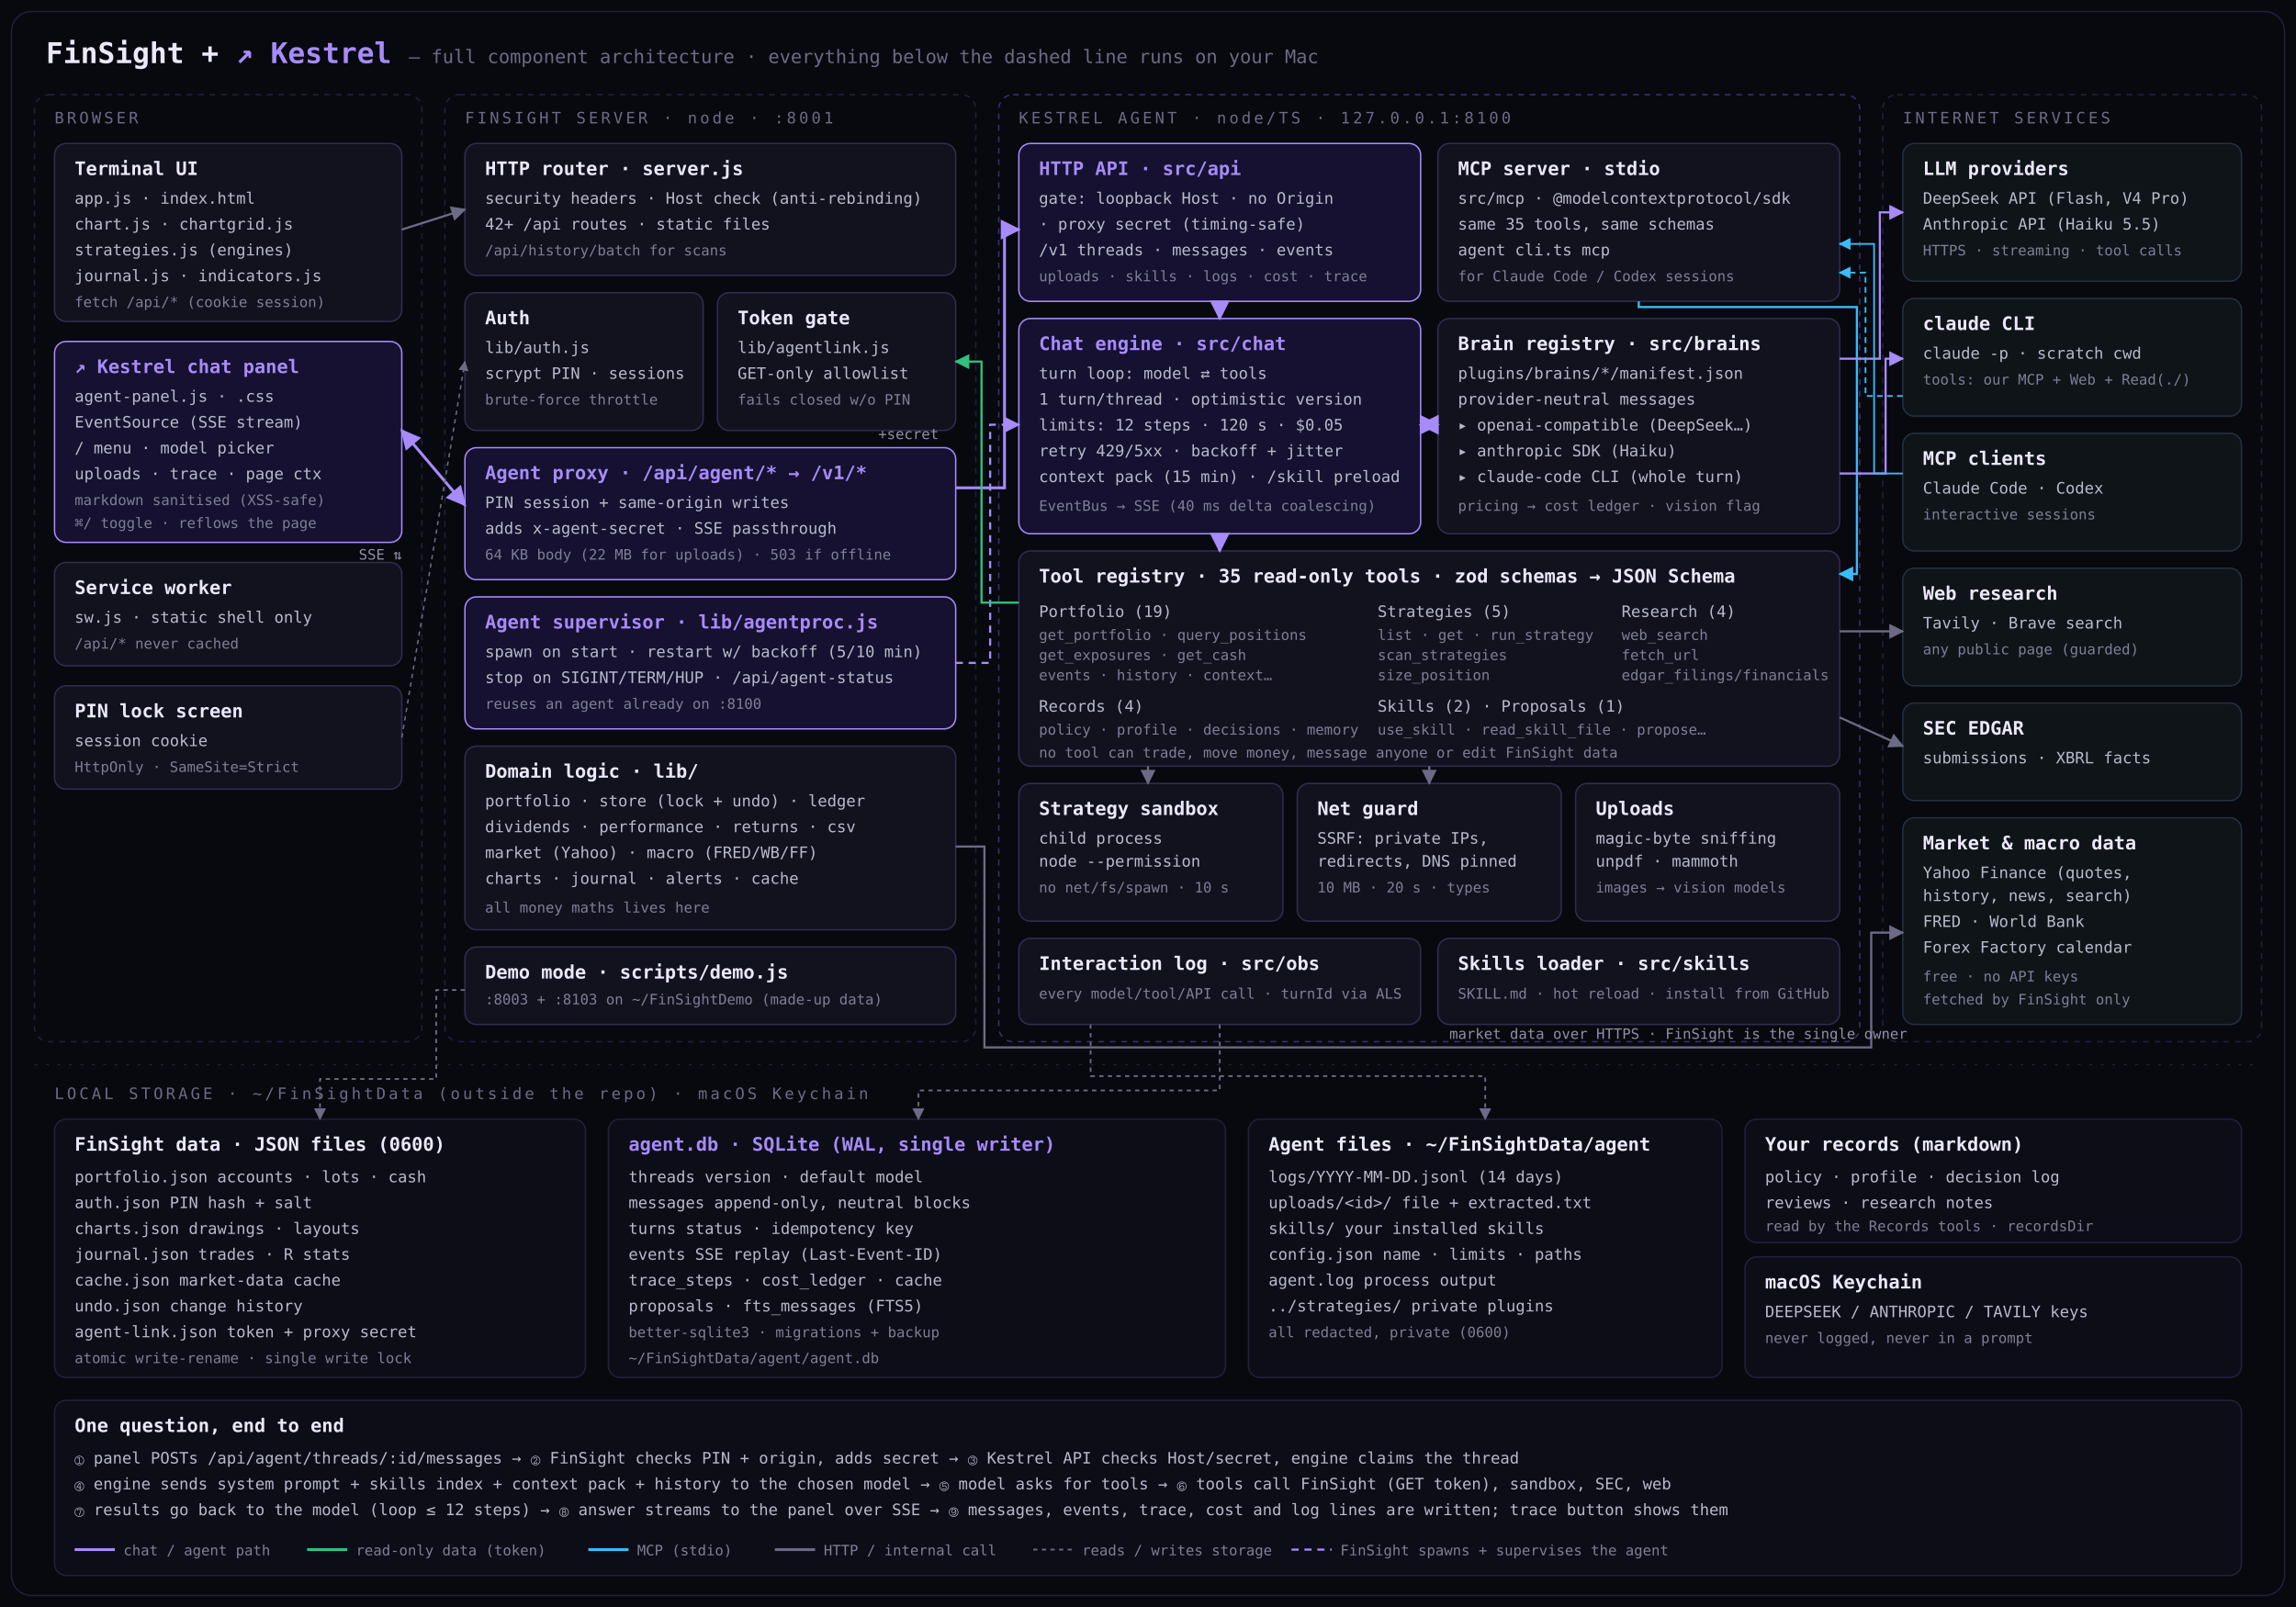
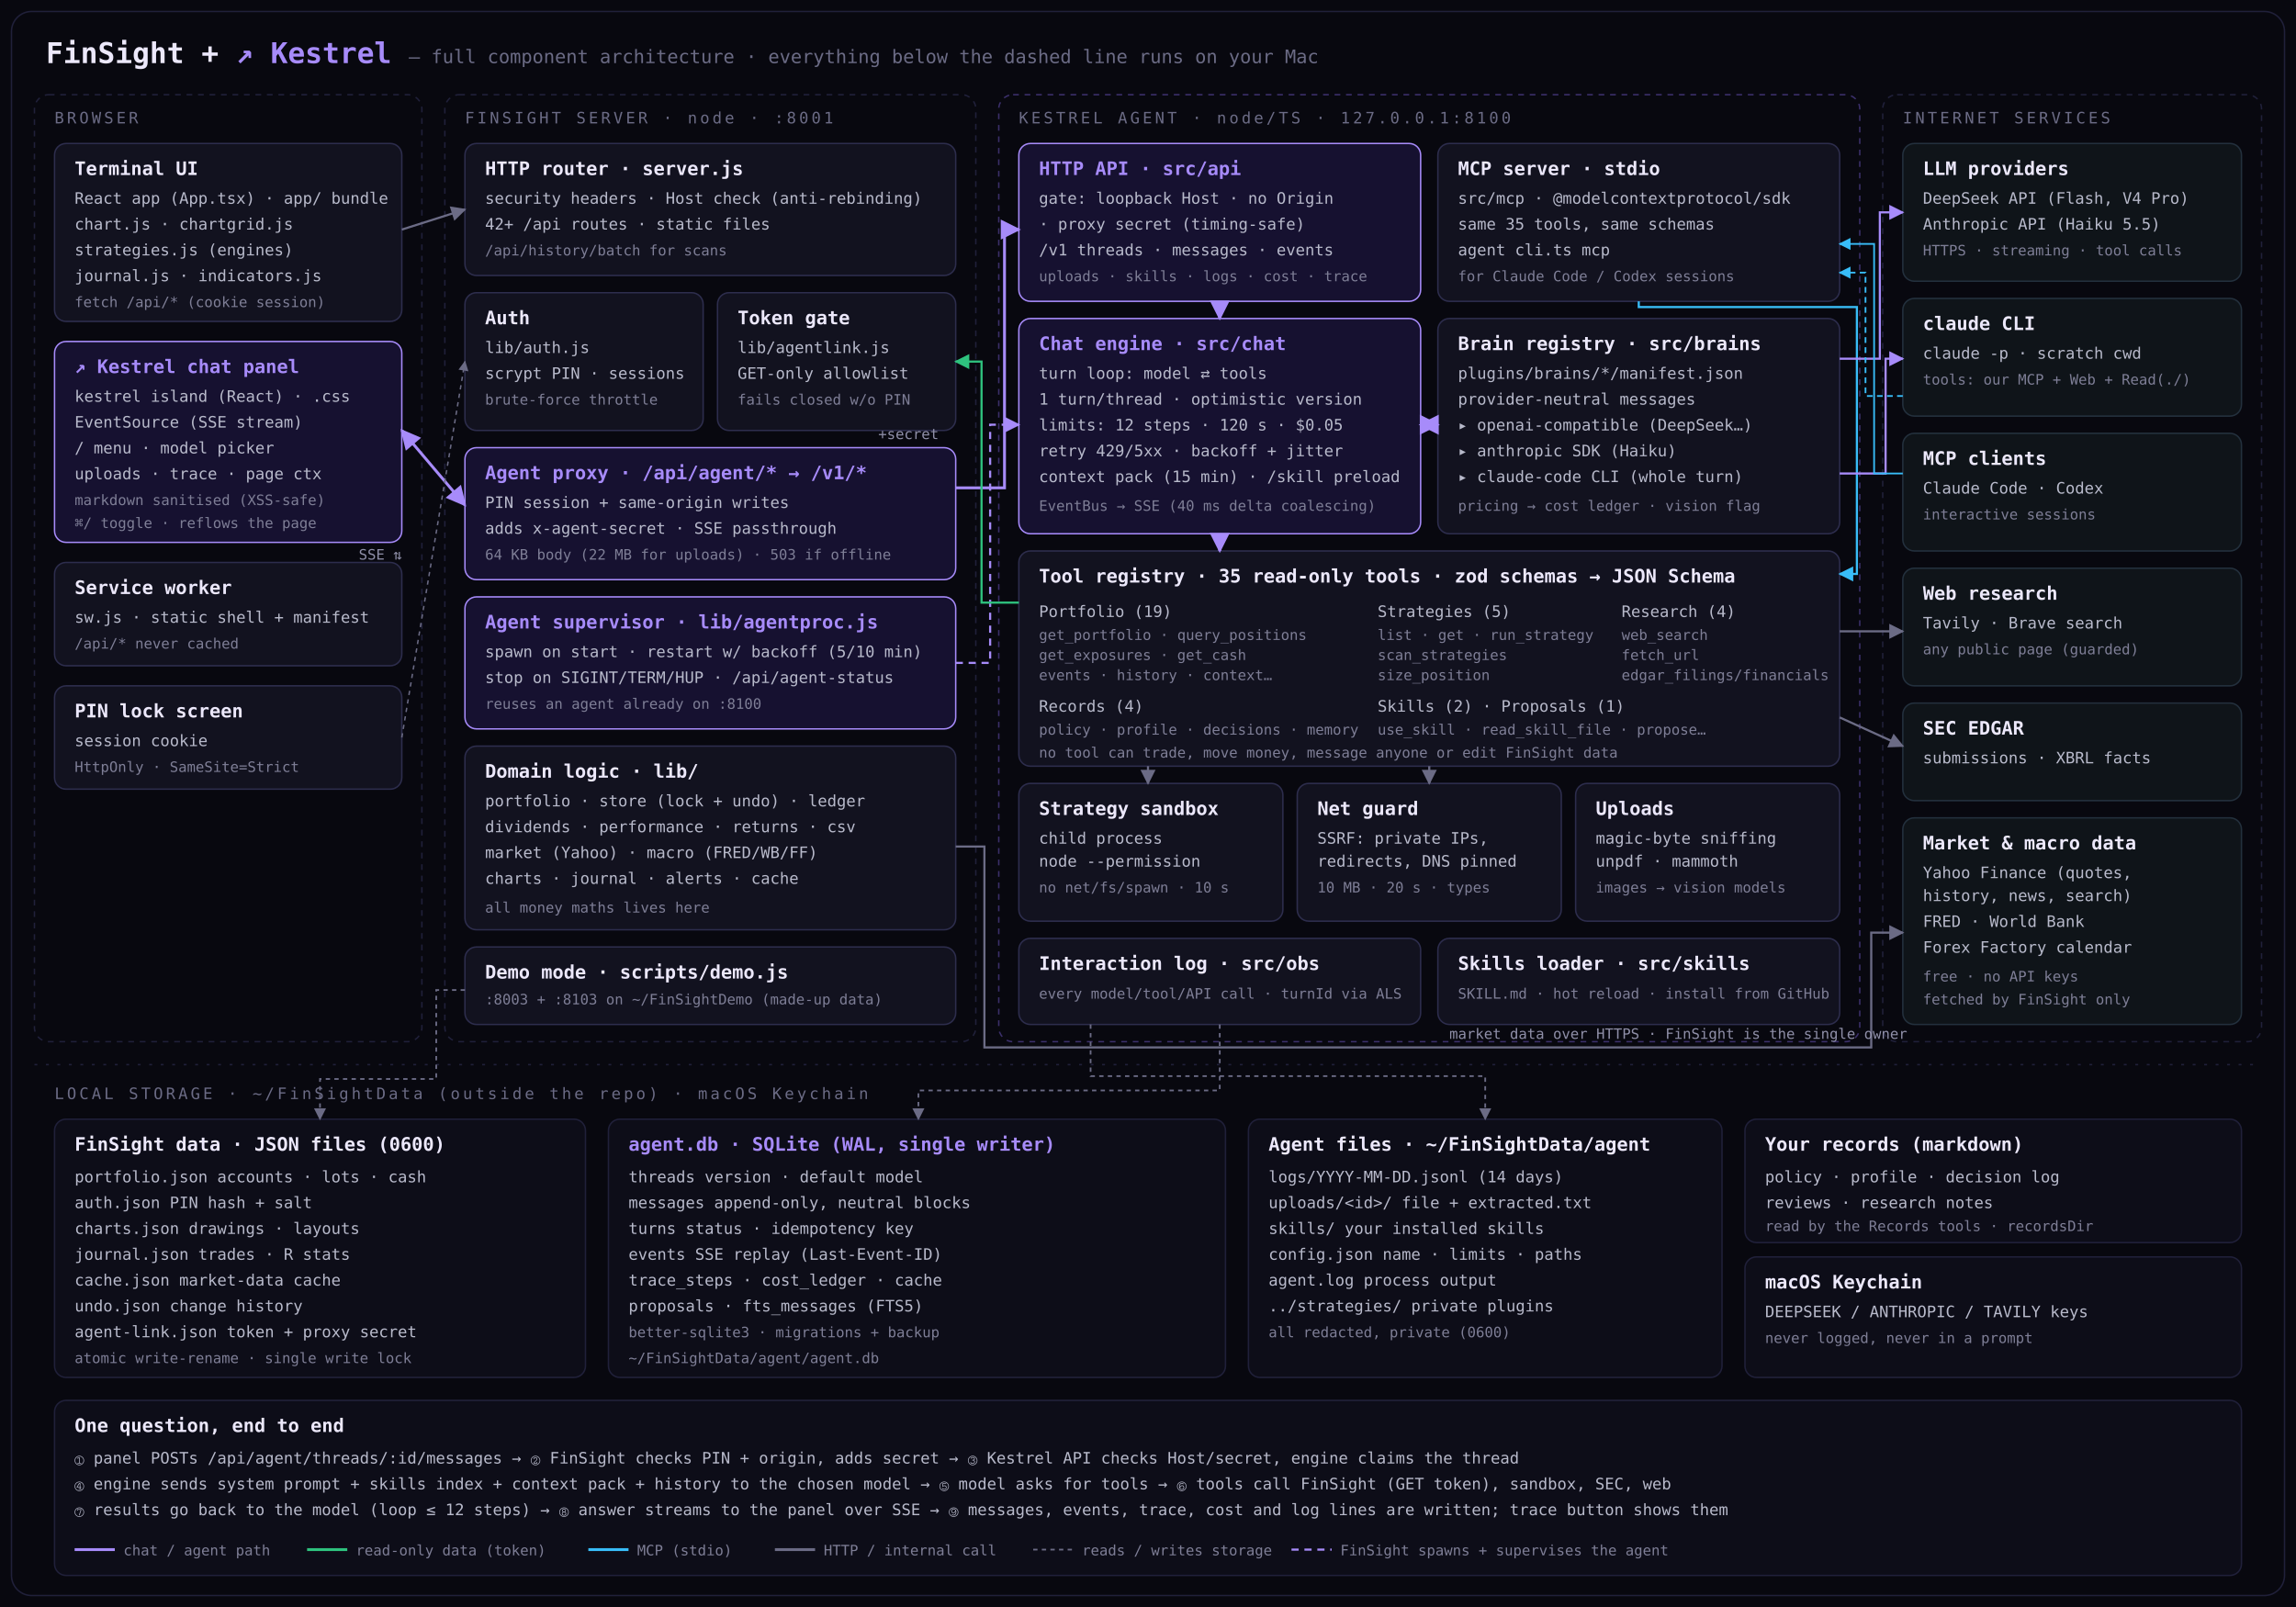
<svg xmlns="http://www.w3.org/2000/svg" viewBox="0 0 1600 1120" width="1600" height="1120" font-family="ui-monospace, SFMono-Regular, Menlo, Consolas, monospace" role="img" aria-label="FinSight and Kestrel full architecture: browser, FinSight server, Kestrel agent, model providers, tools, MCP, databases and external data services">
  <defs>
    <marker id="a" viewBox="0 0 10 10" refX="9" refY="5" markerWidth="7" markerHeight="7" orient="auto-start-reverse">
      <path d="M0 0 L10 5 L0 10 z" fill="#6b6b85" />
    </marker>
    <marker id="v" viewBox="0 0 10 10" refX="9" refY="5" markerWidth="7" markerHeight="7" orient="auto-start-reverse">
      <path d="M0 0 L10 5 L0 10 z" fill="#a78bfa" />
    </marker>
    <marker id="g" viewBox="0 0 10 10" refX="9" refY="5" markerWidth="7" markerHeight="7" orient="auto-start-reverse">
      <path d="M0 0 L10 5 L0 10 z" fill="#2ec27e" />
    </marker>
    <marker id="c" viewBox="0 0 10 10" refX="9" refY="5" markerWidth="7" markerHeight="7" orient="auto-start-reverse">
      <path d="M0 0 L10 5 L0 10 z" fill="#38bdf8" />
    </marker>
  </defs>
  <style>
    .t  { font-size: 13px; font-weight: 700; fill: #ece8fb; }
    .tv { font-size: 13px; font-weight: 700; fill: #a78bfa; }
    .s  { font-size: 11px; fill: #b8bacb; }
    .m  { font-size: 10px; fill: #7e7e96; }
    .lb { font-size: 10px; fill: #8f8fa8; }
    .zone { font-size: 11px; letter-spacing: 2px; fill: #6b6b85; }
    .box  { fill: #12121f; stroke: #2d2d4d; }
    .boxv { fill: #161130; stroke: #a78bfa; }
    .boxd { fill: #0d0d18; stroke: #20203a; }
    .ext  { fill: #0f1419; stroke: #23303d; }
  </style>
  <rect width="1600" height="1120" fill="#08080f" />
  <rect x="8" y="8" width="1584" height="1104" rx="14" fill="none" stroke="#20203a" />
  <text x="32" y="44" font-size="20" font-weight="700" fill="#ece8fb">FinSight + <tspan fill="#a78bfa">↗ Kestrel</tspan>
    <tspan font-size="13" font-weight="400" fill="#6b6b85">— full component architecture · everything below the dashed line runs on your Mac</tspan>
  </text>
  <rect x="24" y="66" width="270" height="660" rx="10" fill="none" stroke="#20203a" stroke-dasharray="4 4" />
  <text x="38" y="86" class="zone">BROWSER</text>
  <rect x="310" y="66" width="370" height="660" rx="10" fill="none" stroke="#20203a" stroke-dasharray="4 4" />
  <text x="324" y="86" class="zone">FINSIGHT SERVER · node · :8001</text>
  <rect x="696" y="66" width="600" height="660" rx="10" fill="none" stroke="#3b2f6b" stroke-dasharray="4 4" />
  <text x="710" y="86" class="zone" fill="#a78bfa">KESTREL AGENT · node/TS · 127.0.0.1:8100</text>
  <rect x="1312" y="66" width="264" height="660" rx="10" fill="none" stroke="#20203a" stroke-dasharray="4 4" />
  <text x="1326" y="86" class="zone">INTERNET SERVICES</text>
  <line x1="24" y1="742" x2="1576" y2="742" stroke="#20203a" stroke-dasharray="2 6" />
  <text x="38" y="766" class="zone">LOCAL STORAGE · ~/FinSightData (outside the repo) · macOS Keychain</text>
  <rect x="38" y="100" width="242" height="124" rx="8" class="box" />
  <text x="52" y="122" class="t">Terminal UI</text>
-   <text x="52" y="142" class="s">app.js · index.html</text>
+   <text x="52" y="142" class="s">React app (App.tsx) · app/ bundle</text>
  <text x="52" y="160" class="s">chart.js · chartgrid.js</text>
  <text x="52" y="178" class="s">strategies.js (engines)</text>
  <text x="52" y="196" class="s">journal.js · indicators.js</text>
  <text x="52" y="214" class="m">fetch /api/* (cookie session)</text>
  <rect x="38" y="238" width="242" height="140" rx="8" class="boxv" />
  <text x="52" y="260" class="tv">↗ Kestrel chat panel</text>
-   <text x="52" y="280" class="s">agent-panel.js · .css</text>
+   <text x="52" y="280" class="s">kestrel island (React) · .css</text>
  <text x="52" y="298" class="s">EventSource (SSE stream)</text>
  <text x="52" y="316" class="s">/ menu · model picker</text>
  <text x="52" y="334" class="s">uploads · trace · page ctx</text>
  <text x="52" y="352" class="m">markdown sanitised (XSS-safe)</text>
  <text x="52" y="368" class="m">⌘/ toggle · reflows the page</text>
  <rect x="38" y="392" width="242" height="72" rx="8" class="box" />
  <text x="52" y="414" class="t">Service worker</text>
-   <text x="52" y="434" class="s">sw.js · static shell only</text>
+   <text x="52" y="434" class="s">sw.js · static shell + manifest</text>
  <text x="52" y="452" class="m">/api/* never cached</text>
  <rect x="38" y="478" width="242" height="72" rx="8" class="box" />
  <text x="52" y="500" class="t">PIN lock screen</text>
  <text x="52" y="520" class="s">session cookie</text>
  <text x="52" y="538" class="m">HttpOnly · SameSite=Strict</text>
  <rect x="324" y="100" width="342" height="92" rx="8" class="box" />
  <text x="338" y="122" class="t">HTTP router · server.js</text>
  <text x="338" y="142" class="s">security headers · Host check (anti-rebinding)</text>
  <text x="338" y="160" class="s">42+ /api routes · static files</text>
  <text x="338" y="178" class="m">/api/history/batch for scans</text>
  <rect x="324" y="204" width="166" height="96" rx="8" class="box" />
  <text x="338" y="226" class="t">Auth</text>
  <text x="338" y="246" class="s">lib/auth.js</text>
  <text x="338" y="264" class="s">scrypt PIN · sessions</text>
  <text x="338" y="282" class="m">brute-force throttle</text>
  <rect x="500" y="204" width="166" height="96" rx="8" class="box" />
  <text x="514" y="226" class="t">Token gate</text>
  <text x="514" y="246" class="s">lib/agentlink.js</text>
  <text x="514" y="264" class="s">GET-only allowlist</text>
  <text x="514" y="282" class="m">fails closed w/o PIN</text>
  <rect x="324" y="312" width="342" height="92" rx="8" class="boxv" />
  <text x="338" y="334" class="tv">Agent proxy · /api/agent/* → /v1/*</text>
  <text x="338" y="354" class="s">PIN session + same-origin writes</text>
  <text x="338" y="372" class="s">adds x-agent-secret · SSE passthrough</text>
  <text x="338" y="390" class="m">64 KB body (22 MB for uploads) · 503 if offline</text>
  <rect x="324" y="416" width="342" height="92" rx="8" class="boxv" />
  <text x="338" y="438" class="tv">Agent supervisor · lib/agentproc.js</text>
  <text x="338" y="458" class="s">spawn on start · restart w/ backoff (5/10 min)</text>
  <text x="338" y="476" class="s">stop on SIGINT/TERM/HUP · /api/agent-status</text>
  <text x="338" y="494" class="m">reuses an agent already on :8100</text>
  <rect x="324" y="520" width="342" height="128" rx="8" class="box" />
  <text x="338" y="542" class="t">Domain logic · lib/</text>
  <text x="338" y="562" class="s">portfolio · store (lock + undo) · ledger</text>
  <text x="338" y="580" class="s">dividends · performance · returns · csv</text>
  <text x="338" y="598" class="s">market (Yahoo) · macro (FRED/WB/FF)</text>
  <text x="338" y="616" class="s">charts · journal · alerts · cache</text>
  <text x="338" y="636" class="m">all money maths lives here</text>
  <rect x="324" y="660" width="342" height="54" rx="8" class="box" />
  <text x="338" y="682" class="t">Demo mode · scripts/demo.js</text>
  <text x="338" y="700" class="m">:8003 + :8103 on ~/FinSightDemo (made-up data)</text>
  <rect x="710" y="100" width="280" height="110" rx="8" class="boxv" />
  <text x="724" y="122" class="tv">HTTP API · src/api</text>
  <text x="724" y="142" class="s">gate: loopback Host · no Origin</text>
  <text x="724" y="160" class="s">      · proxy secret (timing-safe)</text>
  <text x="724" y="178" class="s">/v1 threads · messages · events</text>
  <text x="724" y="196" class="m">uploads · skills · logs · cost · trace</text>
  <rect x="1002" y="100" width="280" height="110" rx="8" class="box" />
  <text x="1016" y="122" class="t">MCP server · stdio</text>
  <text x="1016" y="142" class="s">src/mcp · @modelcontextprotocol/sdk</text>
  <text x="1016" y="160" class="s">same 35 tools, same schemas</text>
  <text x="1016" y="178" class="s">agent cli.ts mcp</text>
  <text x="1016" y="196" class="m">for Claude Code / Codex sessions</text>
  <rect x="710" y="222" width="280" height="150" rx="8" class="boxv" />
  <text x="724" y="244" class="tv">Chat engine · src/chat</text>
  <text x="724" y="264" class="s">turn loop: model ⇄ tools</text>
  <text x="724" y="282" class="s">1 turn/thread · optimistic version</text>
  <text x="724" y="300" class="s">limits: 12 steps · 120 s · $0.05</text>
  <text x="724" y="318" class="s">retry 429/5xx · backoff + jitter</text>
  <text x="724" y="336" class="s">context pack (15 min) · /skill preload</text>
  <text x="724" y="356" class="m">EventBus → SSE (40 ms delta coalescing)</text>
  <rect x="1002" y="222" width="280" height="150" rx="8" class="box" />
  <text x="1016" y="244" class="t">Brain registry · src/brains</text>
  <text x="1016" y="264" class="s">plugins/brains/*/manifest.json</text>
  <text x="1016" y="282" class="s">provider-neutral messages</text>
  <text x="1016" y="300" class="s">▸ openai-compatible  (DeepSeek…)</text>
  <text x="1016" y="318" class="s">▸ anthropic SDK      (Haiku)</text>
  <text x="1016" y="336" class="s">▸ claude-code CLI    (whole turn)</text>
  <text x="1016" y="356" class="m">pricing → cost ledger · vision flag</text>
  <rect x="710" y="384" width="572" height="150" rx="8" class="box" />
  <text x="724" y="406" class="t">Tool registry · 35 read-only tools · zod schemas → JSON Schema</text>
  <g class="s">
    <text x="724" y="430">Portfolio (19)</text>
    <text x="724" y="446" class="m">get_portfolio · query_positions</text>
    <text x="724" y="460" class="m">get_exposures · get_cash</text>
    <text x="724" y="474" class="m">events · history · context…</text>
    <text x="960" y="430">Strategies (5)</text>
    <text x="960" y="446" class="m">list · get · run_strategy</text>
    <text x="960" y="460" class="m">scan_strategies</text>
    <text x="960" y="474" class="m">size_position</text>
    <text x="1130" y="430">Research (4)</text>
    <text x="1130" y="446" class="m">web_search</text>
    <text x="1130" y="460" class="m">fetch_url</text>
    <text x="1130" y="474" class="m">edgar_filings/financials</text>
    <text x="724" y="496">Records (4)</text>
    <text x="724" y="512" class="m">policy · profile · decisions · memory</text>
    <text x="960" y="496">Skills (2) · Proposals (1)</text>
    <text x="960" y="512" class="m">use_skill · read_skill_file · propose…</text>
  </g>
  <text x="724" y="528" class="m" fill="#2ec27e">no tool can trade, move money, message anyone or edit FinSight data</text>
  <rect x="710" y="546" width="184" height="96" rx="8" class="box" />
  <text x="724" y="568" class="t">Strategy sandbox</text>
  <text x="724" y="588" class="s">child process</text>
  <text x="724" y="604" class="s">node --permission</text>
  <text x="724" y="622" class="m">no net/fs/spawn · 10 s</text>
  <rect x="904" y="546" width="184" height="96" rx="8" class="box" />
  <text x="918" y="568" class="t">Net guard</text>
  <text x="918" y="588" class="s">SSRF: private IPs,</text>
  <text x="918" y="604" class="s">redirects, DNS pinned</text>
  <text x="918" y="622" class="m">10 MB · 20 s · types</text>
  <rect x="1098" y="546" width="184" height="96" rx="8" class="box" />
  <text x="1112" y="568" class="t">Uploads</text>
  <text x="1112" y="588" class="s">magic-byte sniffing</text>
  <text x="1112" y="604" class="s">unpdf · mammoth</text>
  <text x="1112" y="622" class="m">images → vision models</text>
  <rect x="710" y="654" width="280" height="60" rx="8" class="box" />
  <text x="724" y="676" class="t">Interaction log · src/obs</text>
  <text x="724" y="696" class="m">every model/tool/API call · turnId via ALS</text>
  <rect x="1002" y="654" width="280" height="60" rx="8" class="box" />
  <text x="1016" y="676" class="t">Skills loader · src/skills</text>
  <text x="1016" y="696" class="m">SKILL.md · hot reload · install from GitHub</text>
  <rect x="1326" y="100" width="236" height="96" rx="8" class="ext" />
  <text x="1340" y="122" class="t">LLM providers</text>
  <text x="1340" y="142" class="s">DeepSeek API (Flash, V4 Pro)</text>
  <text x="1340" y="160" class="s">Anthropic API (Haiku 5.5)</text>
  <text x="1340" y="178" class="m">HTTPS · streaming · tool calls</text>
  <rect x="1326" y="208" width="236" height="82" rx="8" class="ext" />
  <text x="1340" y="230" class="t">claude CLI</text>
  <text x="1340" y="250" class="s">claude -p · scratch cwd</text>
  <text x="1340" y="268" class="m">tools: our MCP + Web + Read(./)</text>
  <rect x="1326" y="302" width="236" height="82" rx="8" class="ext" />
  <text x="1340" y="324" class="t">MCP clients</text>
  <text x="1340" y="344" class="s">Claude Code · Codex</text>
  <text x="1340" y="362" class="m">interactive sessions</text>
  <rect x="1326" y="396" width="236" height="82" rx="8" class="ext" />
  <text x="1340" y="418" class="t">Web research</text>
  <text x="1340" y="438" class="s">Tavily · Brave search</text>
  <text x="1340" y="456" class="m">any public page (guarded)</text>
  <rect x="1326" y="490" width="236" height="68" rx="8" class="ext" />
  <text x="1340" y="512" class="t">SEC EDGAR</text>
  <text x="1340" y="532" class="s">submissions · XBRL facts</text>
  <rect x="1326" y="570" width="236" height="144" rx="8" class="ext" />
  <text x="1340" y="592" class="t">Market &amp; macro data</text>
  <text x="1340" y="612" class="s">Yahoo Finance (quotes,</text>
  <text x="1340" y="628" class="s">  history, news, search)</text>
  <text x="1340" y="646" class="s">FRED · World Bank</text>
  <text x="1340" y="664" class="s">Forex Factory calendar</text>
  <text x="1340" y="684" class="m">free · no API keys</text>
  <text x="1340" y="700" class="m">fetched by FinSight only</text>
  <rect x="38" y="780" width="370" height="180" rx="8" class="boxd" />
  <text x="52" y="802" class="t">FinSight data · JSON files (0600)</text>
  <text x="52" y="824" class="s">portfolio.json  accounts · lots · cash</text>
  <text x="52" y="842" class="s">auth.json       PIN hash + salt</text>
  <text x="52" y="860" class="s">charts.json     drawings · layouts</text>
  <text x="52" y="878" class="s">journal.json    trades · R stats</text>
  <text x="52" y="896" class="s">cache.json      market-data cache</text>
  <text x="52" y="914" class="s">undo.json       change history</text>
  <text x="52" y="932" class="s">agent-link.json token + proxy secret</text>
  <text x="52" y="950" class="m">atomic write-rename · single write lock</text>
  <rect x="424" y="780" width="430" height="180" rx="8" class="boxd" />
  <text x="438" y="802" class="tv">agent.db · SQLite (WAL, single writer)</text>
  <text x="438" y="824" class="s">threads     version · default model</text>
  <text x="438" y="842" class="s">messages    append-only, neutral blocks</text>
  <text x="438" y="860" class="s">turns       status · idempotency key</text>
  <text x="438" y="878" class="s">events      SSE replay (Last-Event-ID)</text>
  <text x="438" y="896" class="s">trace_steps · cost_ledger · cache</text>
  <text x="438" y="914" class="s">proposals · fts_messages (FTS5)</text>
  <text x="438" y="932" class="m">better-sqlite3 · migrations + backup</text>
  <text x="438" y="950" class="m">~/FinSightData/agent/agent.db</text>
  <rect x="870" y="780" width="330" height="180" rx="8" class="boxd" />
  <text x="884" y="802" class="t">Agent files · ~/FinSightData/agent</text>
  <text x="884" y="824" class="s">logs/YYYY-MM-DD.jsonl  (14 days)</text>
  <text x="884" y="842" class="s">uploads/&lt;id&gt;/  file + extracted.txt</text>
  <text x="884" y="860" class="s">skills/         your installed skills</text>
  <text x="884" y="878" class="s">config.json     name · limits · paths</text>
  <text x="884" y="896" class="s">agent.log       process output</text>
  <text x="884" y="914" class="s">../strategies/  private plugins</text>
  <text x="884" y="932" class="m">all redacted, private (0600)</text>
  <rect x="1216" y="780" width="346" height="86" rx="8" class="boxd" />
  <text x="1230" y="802" class="t">Your records (markdown)</text>
  <text x="1230" y="824" class="s">policy · profile · decision log</text>
  <text x="1230" y="842" class="s">reviews · research notes</text>
  <text x="1230" y="858" class="m">read by the Records tools · recordsDir</text>
  <rect x="1216" y="876" width="346" height="84" rx="8" class="boxd" />
  <text x="1230" y="898" class="t">macOS Keychain</text>
  <text x="1230" y="918" class="s">DEEPSEEK / ANTHROPIC / TAVILY keys</text>
  <text x="1230" y="936" class="m">never logged, never in a prompt</text>
  <path d="M280 160 L324 146" fill="none" stroke="#6b6b85" stroke-width="1.5" marker-end="url(#a)" />
  <path d="M280 300 L324 352" fill="none" stroke="#a78bfa" stroke-width="2" marker-end="url(#v)" marker-start="url(#v)" />
  <text x="250" y="390" class="lb" transform="rotate(0)">SSE ⇅</text>
  <path d="M280 514 L324 252" fill="none" stroke="#6b6b85" stroke-width="1" stroke-dasharray="3 3" marker-end="url(#a)" />
  <path d="M666 340 L700 340 L700 160 L710 160" fill="none" stroke="#a78bfa" stroke-width="2" marker-end="url(#v)" />
  <text x="612" y="306" class="lb">+secret</text>
  <path d="M666 462 L690 462 L690 296 L710 296" fill="none" stroke="#a78bfa" stroke-width="1.5" stroke-dasharray="5 4" marker-end="url(#v)" />
  <path d="M850 210 L850 222" fill="none" stroke="#a78bfa" stroke-width="2" marker-end="url(#v)" />
  <path d="M990 296 L1002 296" fill="none" stroke="#a78bfa" stroke-width="2" marker-end="url(#v)" marker-start="url(#v)" />
  <path d="M850 372 L850 384" fill="none" stroke="#a78bfa" stroke-width="2" marker-end="url(#v)" />
  <path d="M1142 210 L1142 214 L1294 214 L1294 400 L1282 400" fill="none" stroke="#38bdf8" stroke-width="1.5" marker-end="url(#c)" />
  <path d="M1282 250 L1310 250 L1310 148 L1326 148" fill="none" stroke="#a78bfa" stroke-width="1.5" marker-end="url(#v)" />
  <path d="M1282 330 L1314 330 L1314 250 L1326 250" fill="none" stroke="#a78bfa" stroke-width="1.5" marker-end="url(#v)" />
  <path d="M1326 276 L1300 276 L1300 190 L1282 190" fill="none" stroke="#38bdf8" stroke-width="1.2" stroke-dasharray="4 3" marker-end="url(#c)" />
  <path d="M1326 330 L1306 330 L1306 170 L1282 170" fill="none" stroke="#38bdf8" stroke-width="1.2" marker-end="url(#c)" />
  <path d="M710 420 L684 420 L684 252 L666 252" fill="none" stroke="#2ec27e" stroke-width="1.5" marker-end="url(#g)" />
  <path d="M800 534 L800 546" fill="none" stroke="#6b6b85" stroke-width="1.5" marker-end="url(#a)" />
  <path d="M996 534 L996 546" fill="none" stroke="#6b6b85" stroke-width="1.5" marker-end="url(#a)" />
  <path d="M1282 440 L1326 440" fill="none" stroke="#6b6b85" stroke-width="1.5" marker-end="url(#a)" />
  <path d="M1282 500 L1326 520" fill="none" stroke="#6b6b85" stroke-width="1.5" marker-end="url(#a)" />
  <path d="M666 590 L686 590 L686 730 L1304 730 L1304 650 L1326 650" fill="none" stroke="#6b6b85" stroke-width="1.5" marker-end="url(#a)" />
  <text x="1010" y="724" class="lb">market data over HTTPS · FinSight is the single owner</text>
  <path d="M324 690 L304 690 L304 752 L223 752 L223 780" fill="none" stroke="#6b6b85" stroke-width="1.2" stroke-dasharray="3 3" marker-end="url(#a)" />
  <path d="M850 714 L850 760 L640 760 L640 780" fill="none" stroke="#6b6b85" stroke-width="1.2" stroke-dasharray="3 3" marker-end="url(#a)" />
  <path d="M760 714 L760 750 L1035 750 L1035 780" fill="none" stroke="#6b6b85" stroke-width="1.2" stroke-dasharray="3 3" marker-end="url(#a)" />
  <rect x="38" y="976" width="1524" height="122" rx="8" class="boxd" />
  <text x="52" y="998" class="t">One question, end to end</text>
  <text x="52" y="1020" class="s">① panel POSTs /api/agent/threads/:id/messages  →  ② FinSight checks PIN + origin, adds secret  →  ③ Kestrel API checks Host/secret, engine claims the thread</text>
  <text x="52" y="1038" class="s">④ engine sends system prompt + skills index + context pack + history to the chosen model  →  ⑤ model asks for tools  →  ⑥ tools call FinSight (GET token), sandbox, SEC, web</text>
  <text x="52" y="1056" class="s">⑦ results go back to the model (loop ≤ 12 steps)  →  ⑧ answer streams to the panel over SSE  →  ⑨ messages, events, trace, cost and log lines are written; trace button shows them</text>
  <g class="m">
    <line x1="52" y1="1080" x2="80" y2="1080" stroke="#a78bfa" stroke-width="2" />
    <text x="86" y="1084">chat / agent path</text>
    <line x1="214" y1="1080" x2="242" y2="1080" stroke="#2ec27e" stroke-width="2" />
    <text x="248" y="1084">read-only data (token)</text>
    <line x1="410" y1="1080" x2="438" y2="1080" stroke="#38bdf8" stroke-width="2" />
    <text x="444" y="1084">MCP (stdio)</text>
    <line x1="540" y1="1080" x2="568" y2="1080" stroke="#6b6b85" stroke-width="2" />
    <text x="574" y="1084">HTTP / internal call</text>
    <line x1="900" y1="1080" x2="928" y2="1080" stroke="#a78bfa" stroke-width="1.5" stroke-dasharray="5 4" />
    <text x="934" y="1084">FinSight spawns + supervises the agent</text>
    <line x1="720" y1="1080" x2="748" y2="1080" stroke="#6b6b85" stroke-width="1.2" stroke-dasharray="3 3" />
    <text x="754" y="1084">reads / writes storage</text>
  </g>
</svg>
